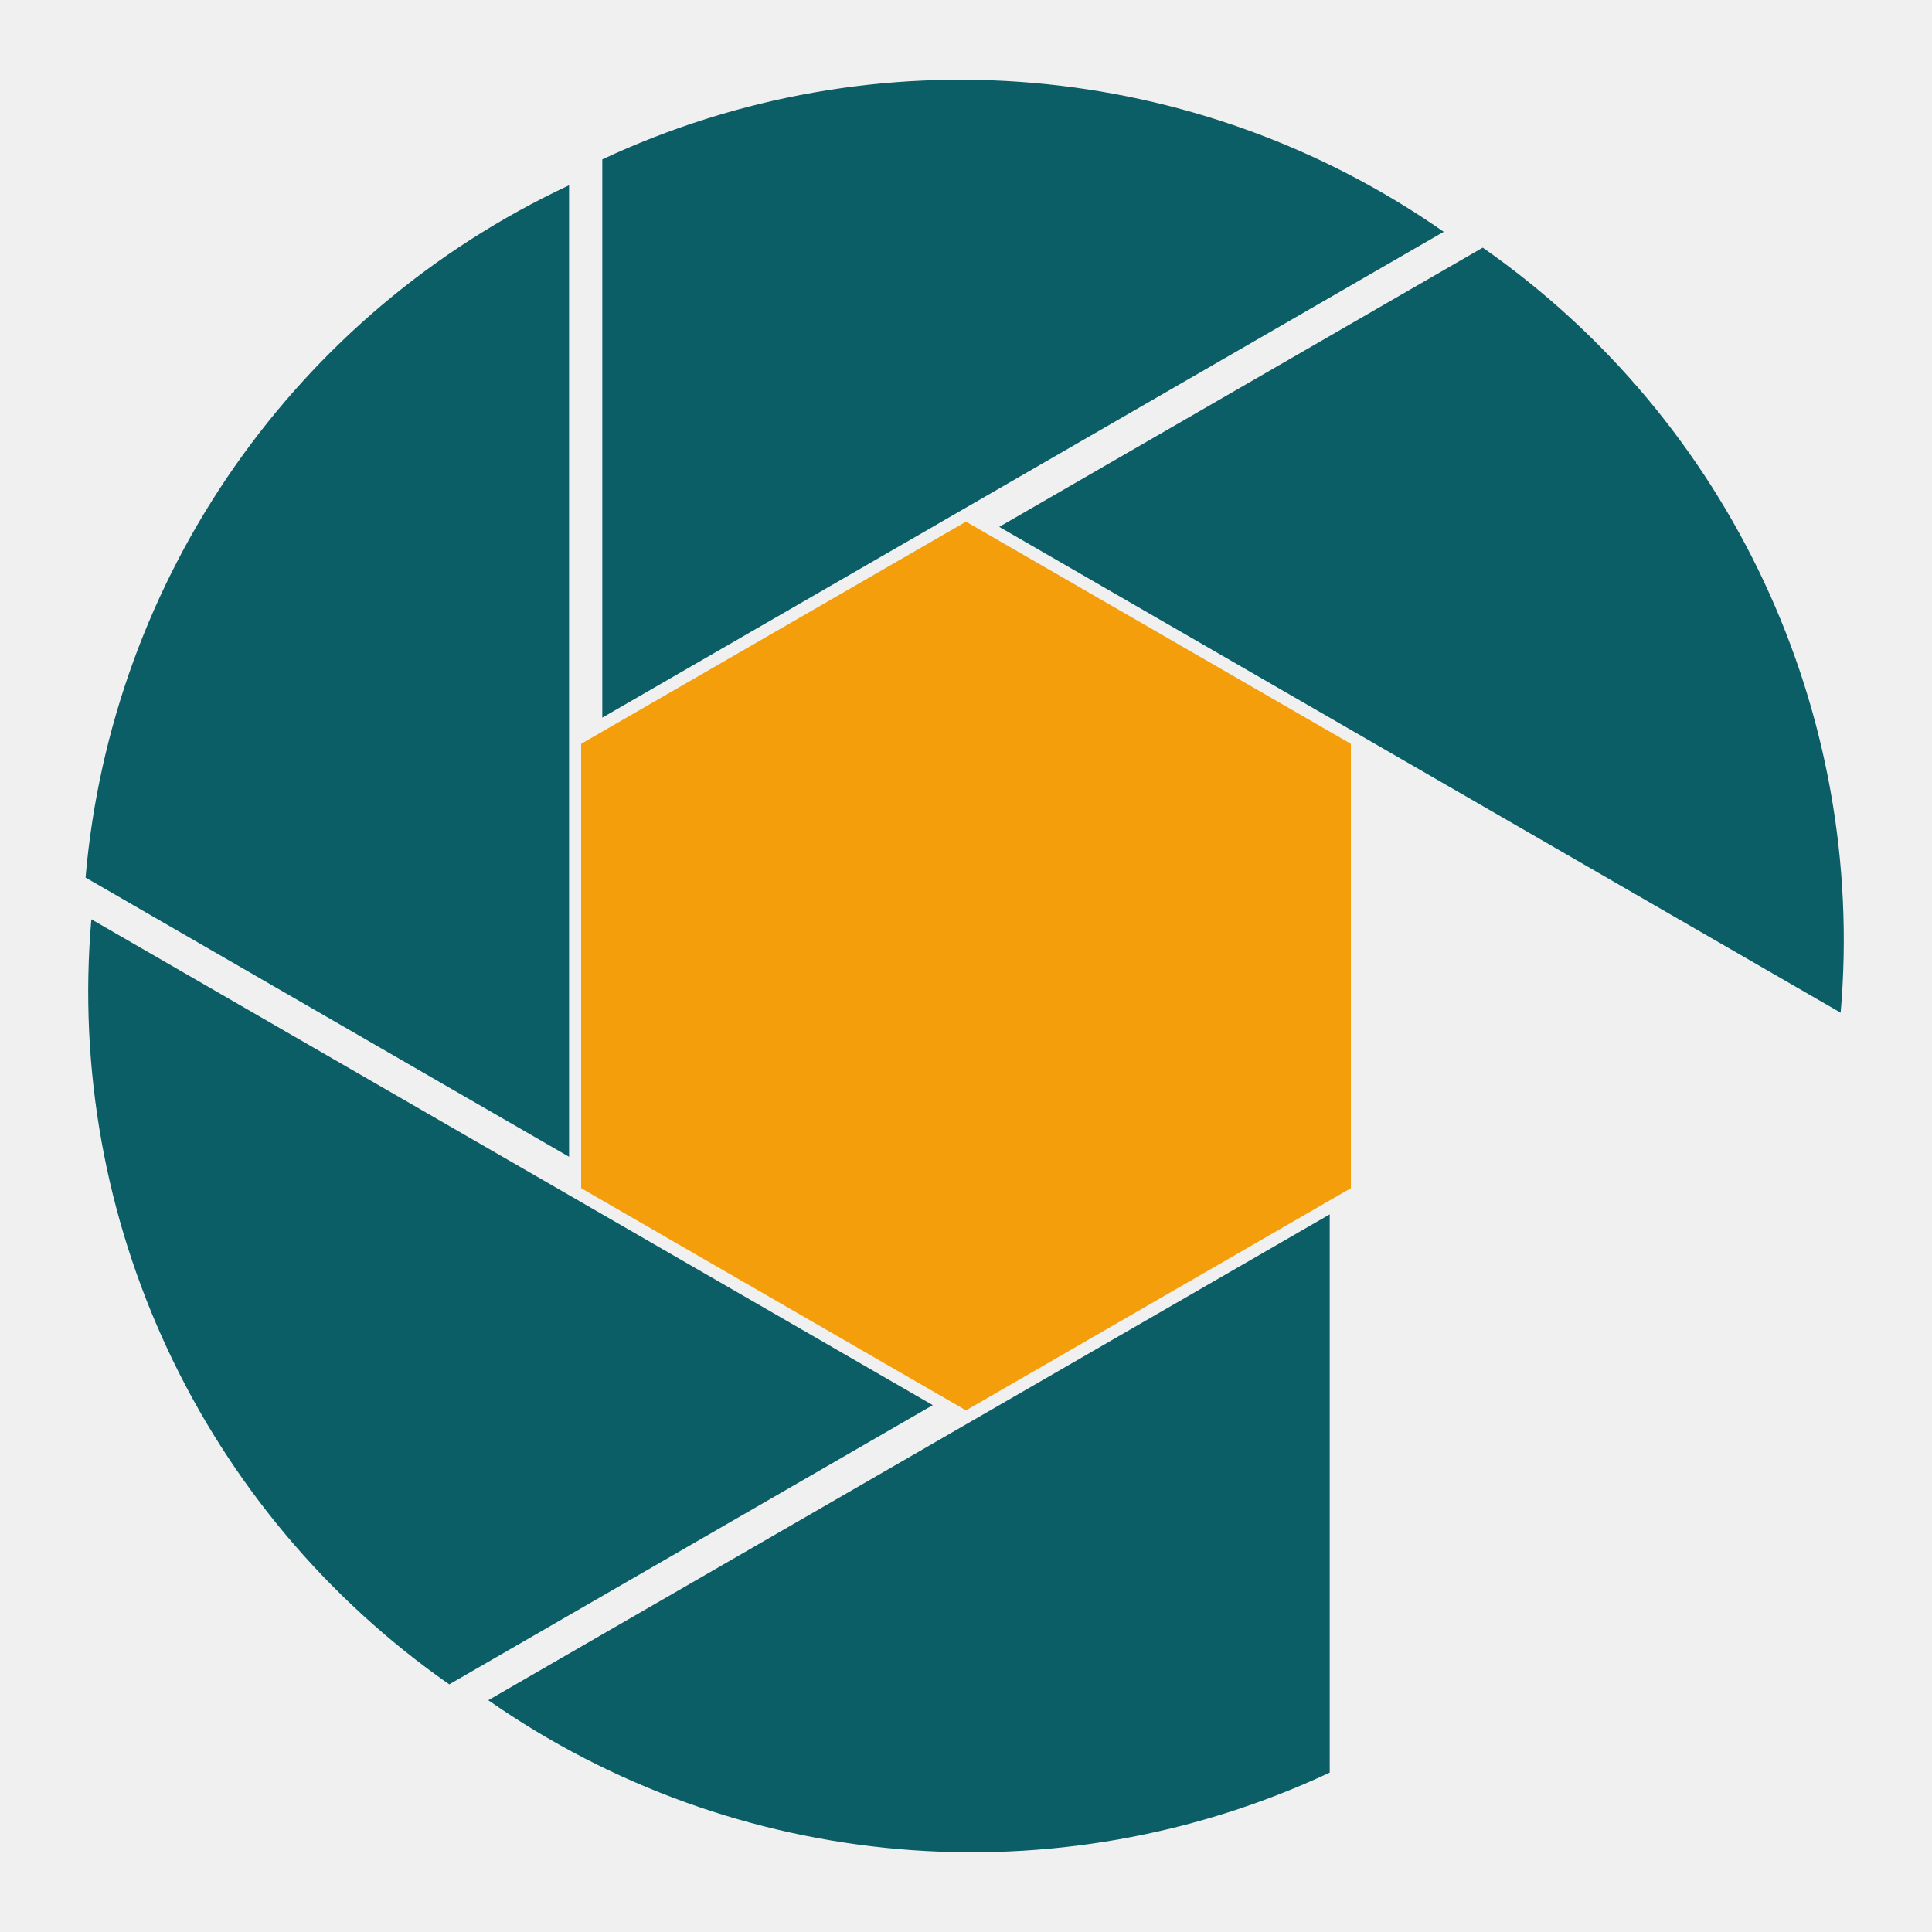
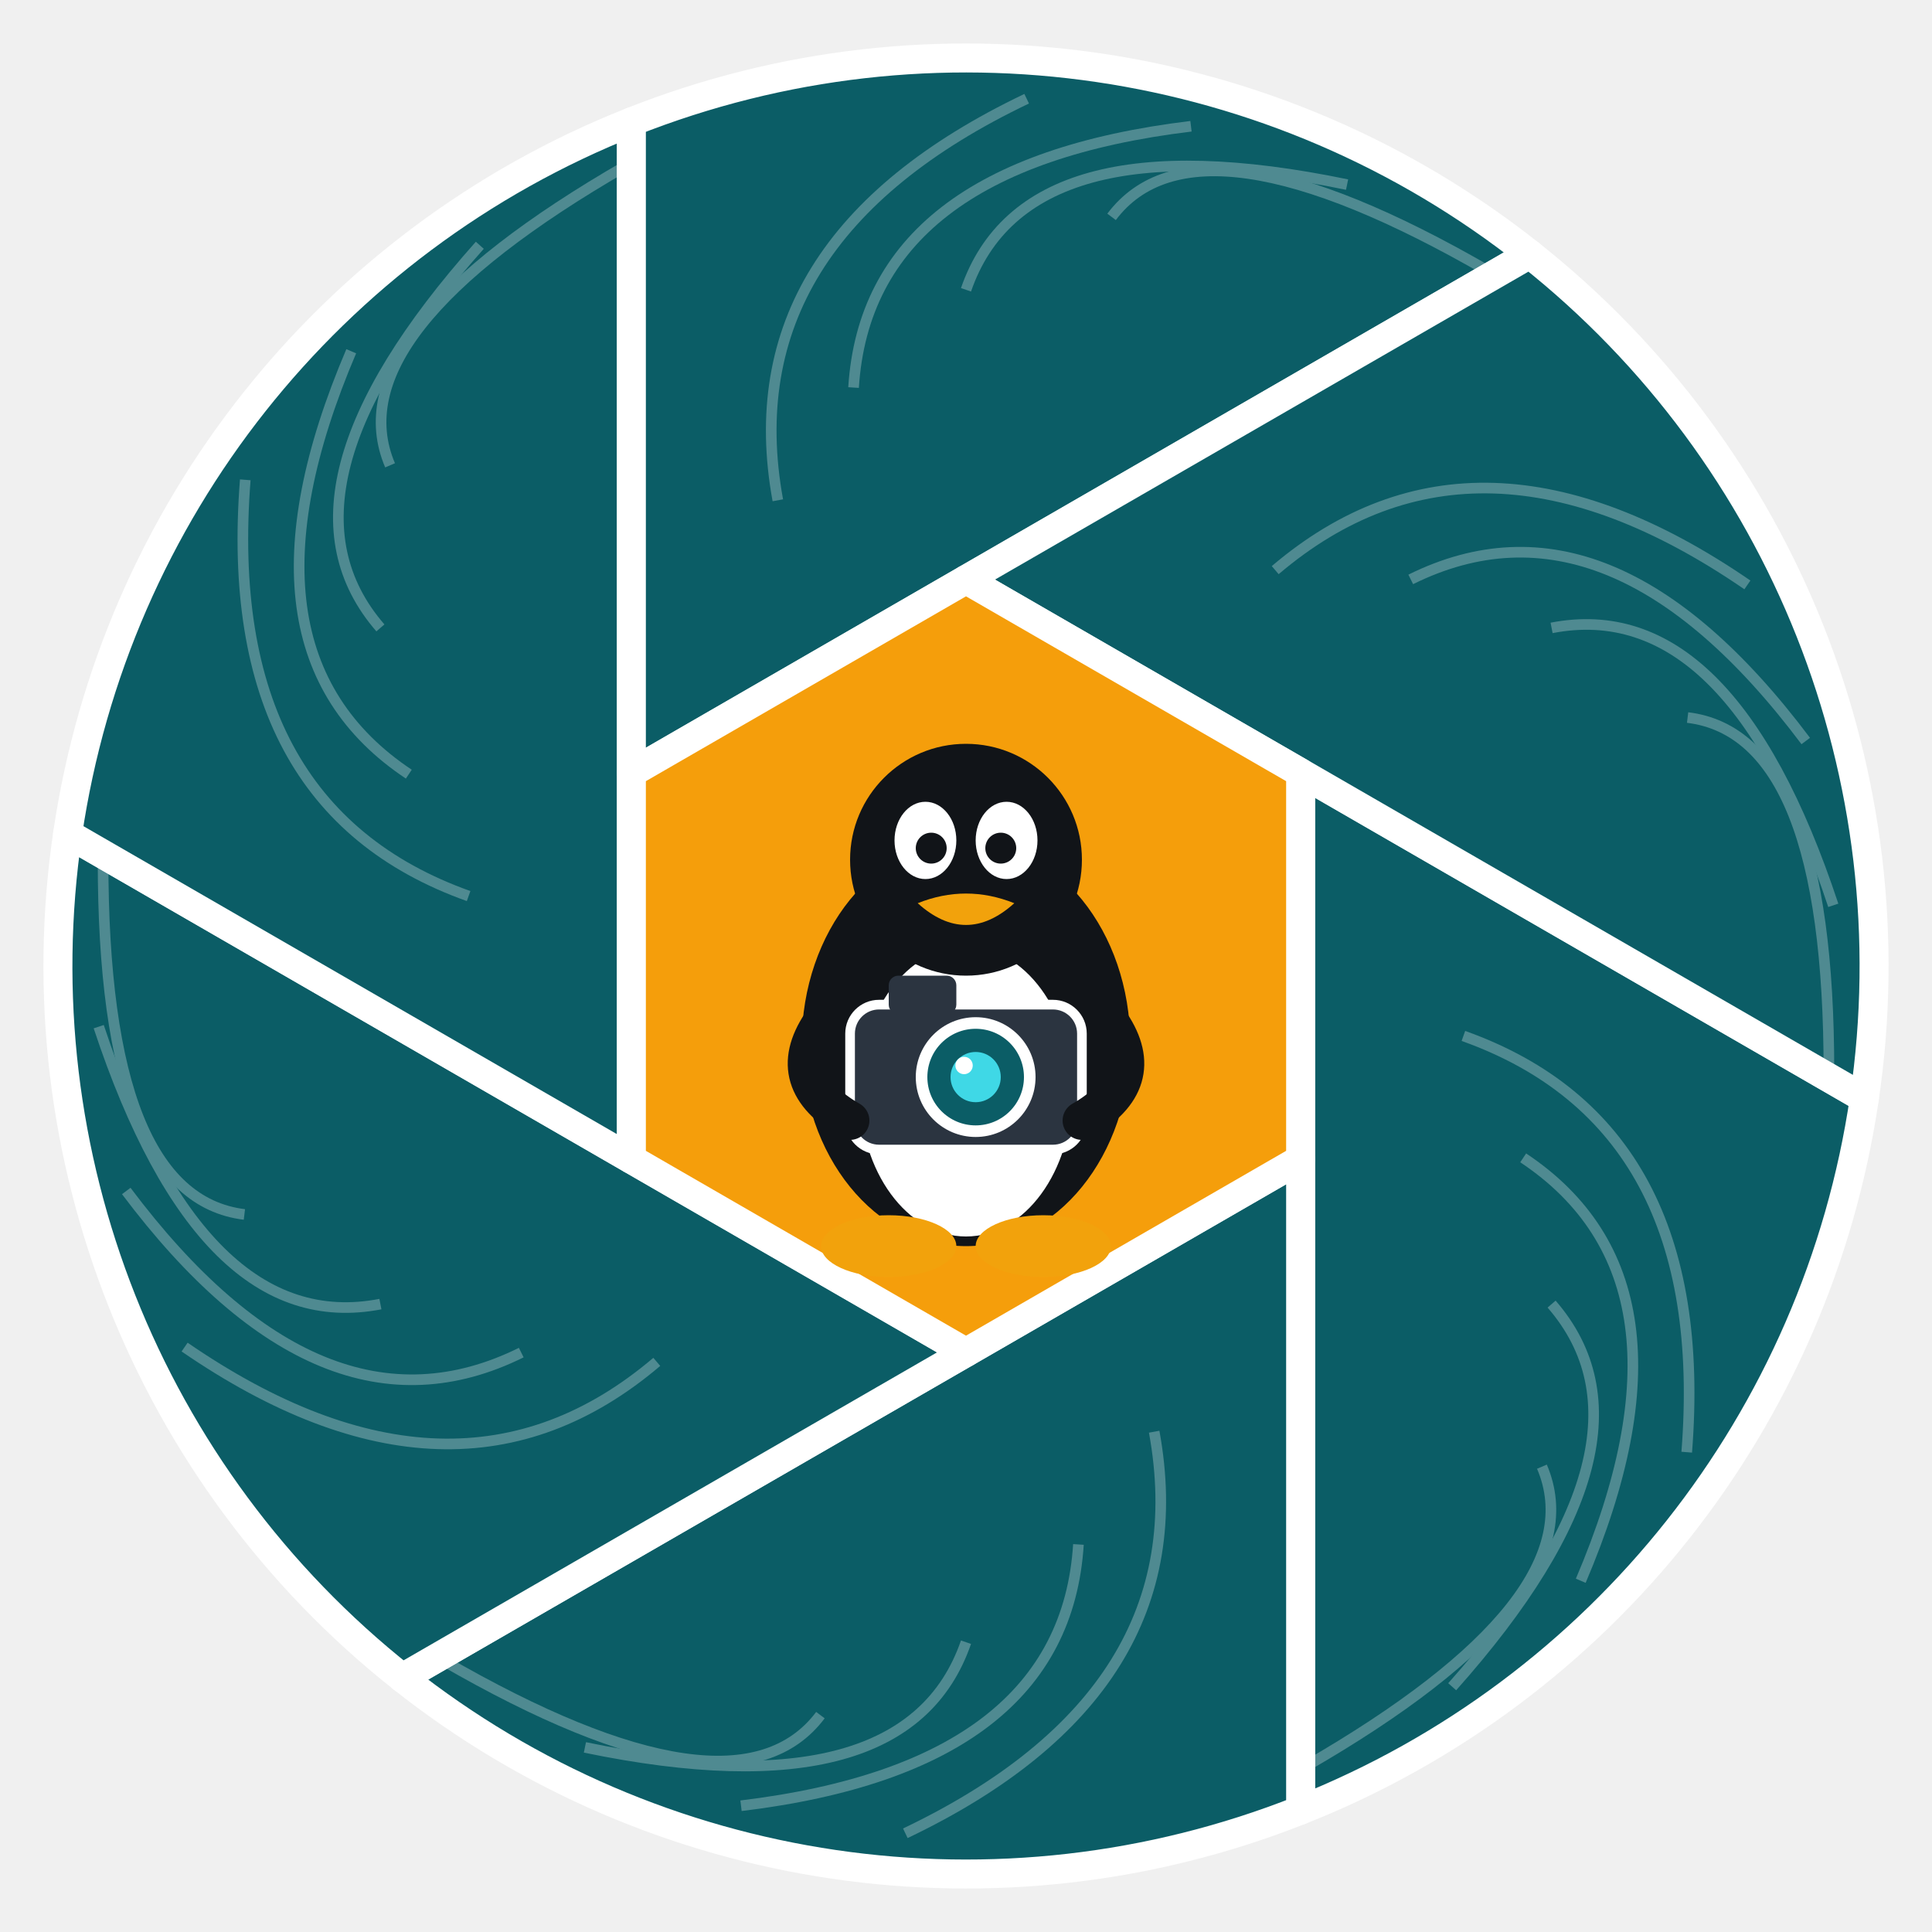
- <svg xmlns="http://www.w3.org/2000/svg" viewBox="0 0 100 100" width="100" height="100" role="img" aria-label="Open Ingenic Stack">
-   <g fill="#0b5d66">
-     <path transform="translate(5.22 2.16) scale(0.93)" d="M50.00 27.00L96.83 54.04A47 47 0 0 0 76.91 11.46Z" />
-     <path transform="translate(3.80 5.66) scale(0.93)" d="M69.92 61.50L23.09 88.54A47 47 0 0 0 69.92 92.57Z" />
-     <path transform="translate(1.78 4.84) scale(0.93)" d="M50.00 73.00L3.17 45.96A47 47 0 0 0 23.09 88.54Z" />
-     <path transform="translate(1.48 2.68) scale(0.93)" d="M30.08 61.50L30.08 7.43A47 47 0 0 0 3.17 45.96Z" />
-     <path transform="translate(3.20 1.34) scale(0.93)" d="M30.08 38.50L76.91 11.46A47 47 0 0 0 30.08 7.43Z" />
+ <svg xmlns="http://www.w3.org/2000/svg" viewBox="0 0 200 200" width="100" height="100" role="img" aria-label="Open Ingenic Stack">
+   <defs>
+     <clipPath id="cl">
+       <circle cx="100" cy="100" r="94" />
+     </clipPath>
+     <clipPath id="bl">
+       <path d="M134.64 80.00L193.00 113.69A94 94 0 0 1 134.64 187.38Z" />
+       <path d="M134.64 120.00L134.64 187.38A94 94 0 0 1 41.64 173.69Z" />
+       <path d="M100.00 140.00L41.64 173.69A94 94 0 0 1 7.00 86.31Z" />
+       <path d="M65.36 120.00L7.00 86.31A94 94 0 0 1 65.36 12.62Z" />
+       <path d="M65.36 80.00L65.36 12.62A94 94 0 0 1 158.36 26.31Z" />
+       <path d="M100.00 60.00L158.36 26.31A94 94 0 0 1 193.00 113.69Z" />
+     </clipPath>
+   </defs>
+   <g fill="#0b5d66" stroke="#ffffff" stroke-width="3" stroke-linejoin="round">
+     <path d="M134.64 80.00L193.00 113.69A94 94 0 0 1 134.64 187.38Z" />
+     <path d="M134.64 120.00L134.64 187.38A94 94 0 0 1 41.64 173.69Z" />
+     <path d="M100.00 140.00L41.64 173.69A94 94 0 0 1 7.00 86.31Z" />
+     <path d="M65.36 120.00L7.00 86.31A94 94 0 0 1 65.36 12.62Z" />
+     <path d="M65.36 80.00L65.36 12.62A94 94 0 0 1 158.36 26.31Z" />
+     <path d="M100.00 60.00L158.36 26.31A94 94 0 0 1 193.00 113.69Z" />
  </g>
-   <path d="M50.00 27.00L69.92 38.50L69.92 61.50L50.00 73.00L30.08 61.50L30.08 38.50Z" fill="#f59e0b" />
+   <g clip-path="url(#bl)" stroke="#ffffff" stroke-width="1.1" fill="none" opacity="0.28">
+     <path d="M132.01 59.02Q152.86 41.29 180.89 60.55" />
+     <path d="M146.04 59.98Q166.69 49.75 186.93 76.71" />
+     <path d="M160.62 65.00Q179.09 61.42 189.78 93.72" />
+     <path d="M174.70 74.28Q189.35 76.06 189.33 110.97" />
+     <path d="M151.49 107.24Q177.27 116.43 174.61 150.33" />
+     <path d="M157.68 119.86Q176.86 132.63 163.64 163.64" />
+     <path d="M160.62 135.00Q172.96 149.21 150.33 174.61" />
+     <path d="M159.62 151.83Q165.41 165.41 135.17 182.85" />
+     <path d="M119.48 148.21Q124.41 175.13 93.72 189.78" />
+     <path d="M111.64 159.88Q110.18 182.88 76.71 186.93" />
+     <path d="M100.00 170.00Q93.86 187.79 60.55 180.89" />
+     <path d="M84.93 177.55Q76.06 189.35 45.84 171.88" />
+     <path d="M67.99 140.98Q47.14 158.71 19.11 139.45" />
+     <path d="M53.96 140.02Q33.31 150.25 13.07 123.29" />
+     <path d="M39.38 135.00Q20.91 138.58 10.22 106.28" />
+     <path d="M25.30 125.72Q10.65 123.94 10.67 89.03" />
+     <path d="M48.51 92.76Q22.73 83.57 25.39 49.67" />
+     <path d="M42.32 80.14Q23.14 67.37 36.36 36.36" />
+     <path d="M39.38 65.00Q27.04 50.79 49.67 25.39" />
+     <path d="M40.38 48.17Q34.59 34.59 64.83 17.15" />
+     <path d="M80.52 51.79Q75.59 24.87 106.28 10.22" />
+     <path d="M88.36 40.12Q89.82 17.12 123.29 13.07" />
+     <path d="M100.00 30.00Q106.14 12.21 139.45 19.11" />
+     <path d="M115.07 22.45Q123.94 10.65 154.16 28.12" />
+   </g>
+   <path d="M100.00 60.00L134.64 80.00L134.64 120.00L100.00 140.00L65.36 120.00L65.36 80.00Z" fill="#f59e0b" stroke="#ffffff" stroke-width="3" stroke-linejoin="round" />
+   <g transform="translate(100 104)">
+     <ellipse cx="0" cy="4" rx="17" ry="21" fill="#111418" />
+     <ellipse cx="0" cy="9" rx="11" ry="15" fill="#ffffff" />
+     <circle cx="0" cy="-15" r="12" fill="#111418" />
+     <ellipse cx="-4.2" cy="-17" rx="3.2" ry="4" fill="#fff" />
+     <ellipse cx="4.2" cy="-17" rx="3.2" ry="4" fill="#fff" />
+     <circle cx="-3.6" cy="-16.2" r="1.6" fill="#111418" />
+     <circle cx="3.6" cy="-16.2" r="1.6" fill="#111418" />
+     <path d="M-5 -10.5 Q0 -6 5 -10.5 Q0 -12.5 -5 -10.5Z" fill="#f2a20c" />
+     <ellipse cx="-8" cy="25" rx="7" ry="3.2" fill="#f2a20c" />
+     <ellipse cx="8" cy="25" rx="7" ry="3.2" fill="#f2a20c" />
+     <rect x="-12" y="0" width="24" height="15" rx="3" fill="#2b3440" stroke="#fff" stroke-width="1" />
+     <rect x="-8" y="-3" width="7" height="4" rx="1" fill="#2b3440" />
+     <circle cx="1" cy="7.5" r="5.6" fill="#0b5d66" stroke="#fff" stroke-width="1.2" />
+     <circle cx="1" cy="7.5" r="2.6" fill="#3fd8e6" />
+     <circle cx="-0.2" cy="6.3" r="0.9" fill="#fff" />
+     <path d="M-15 2 Q-19 8 -12 12" stroke="#111418" stroke-width="4" fill="none" stroke-linecap="round" />
+     <path d="M15 2 Q19 8 12 12" stroke="#111418" stroke-width="4" fill="none" stroke-linecap="round" />
+   </g>
</svg>
